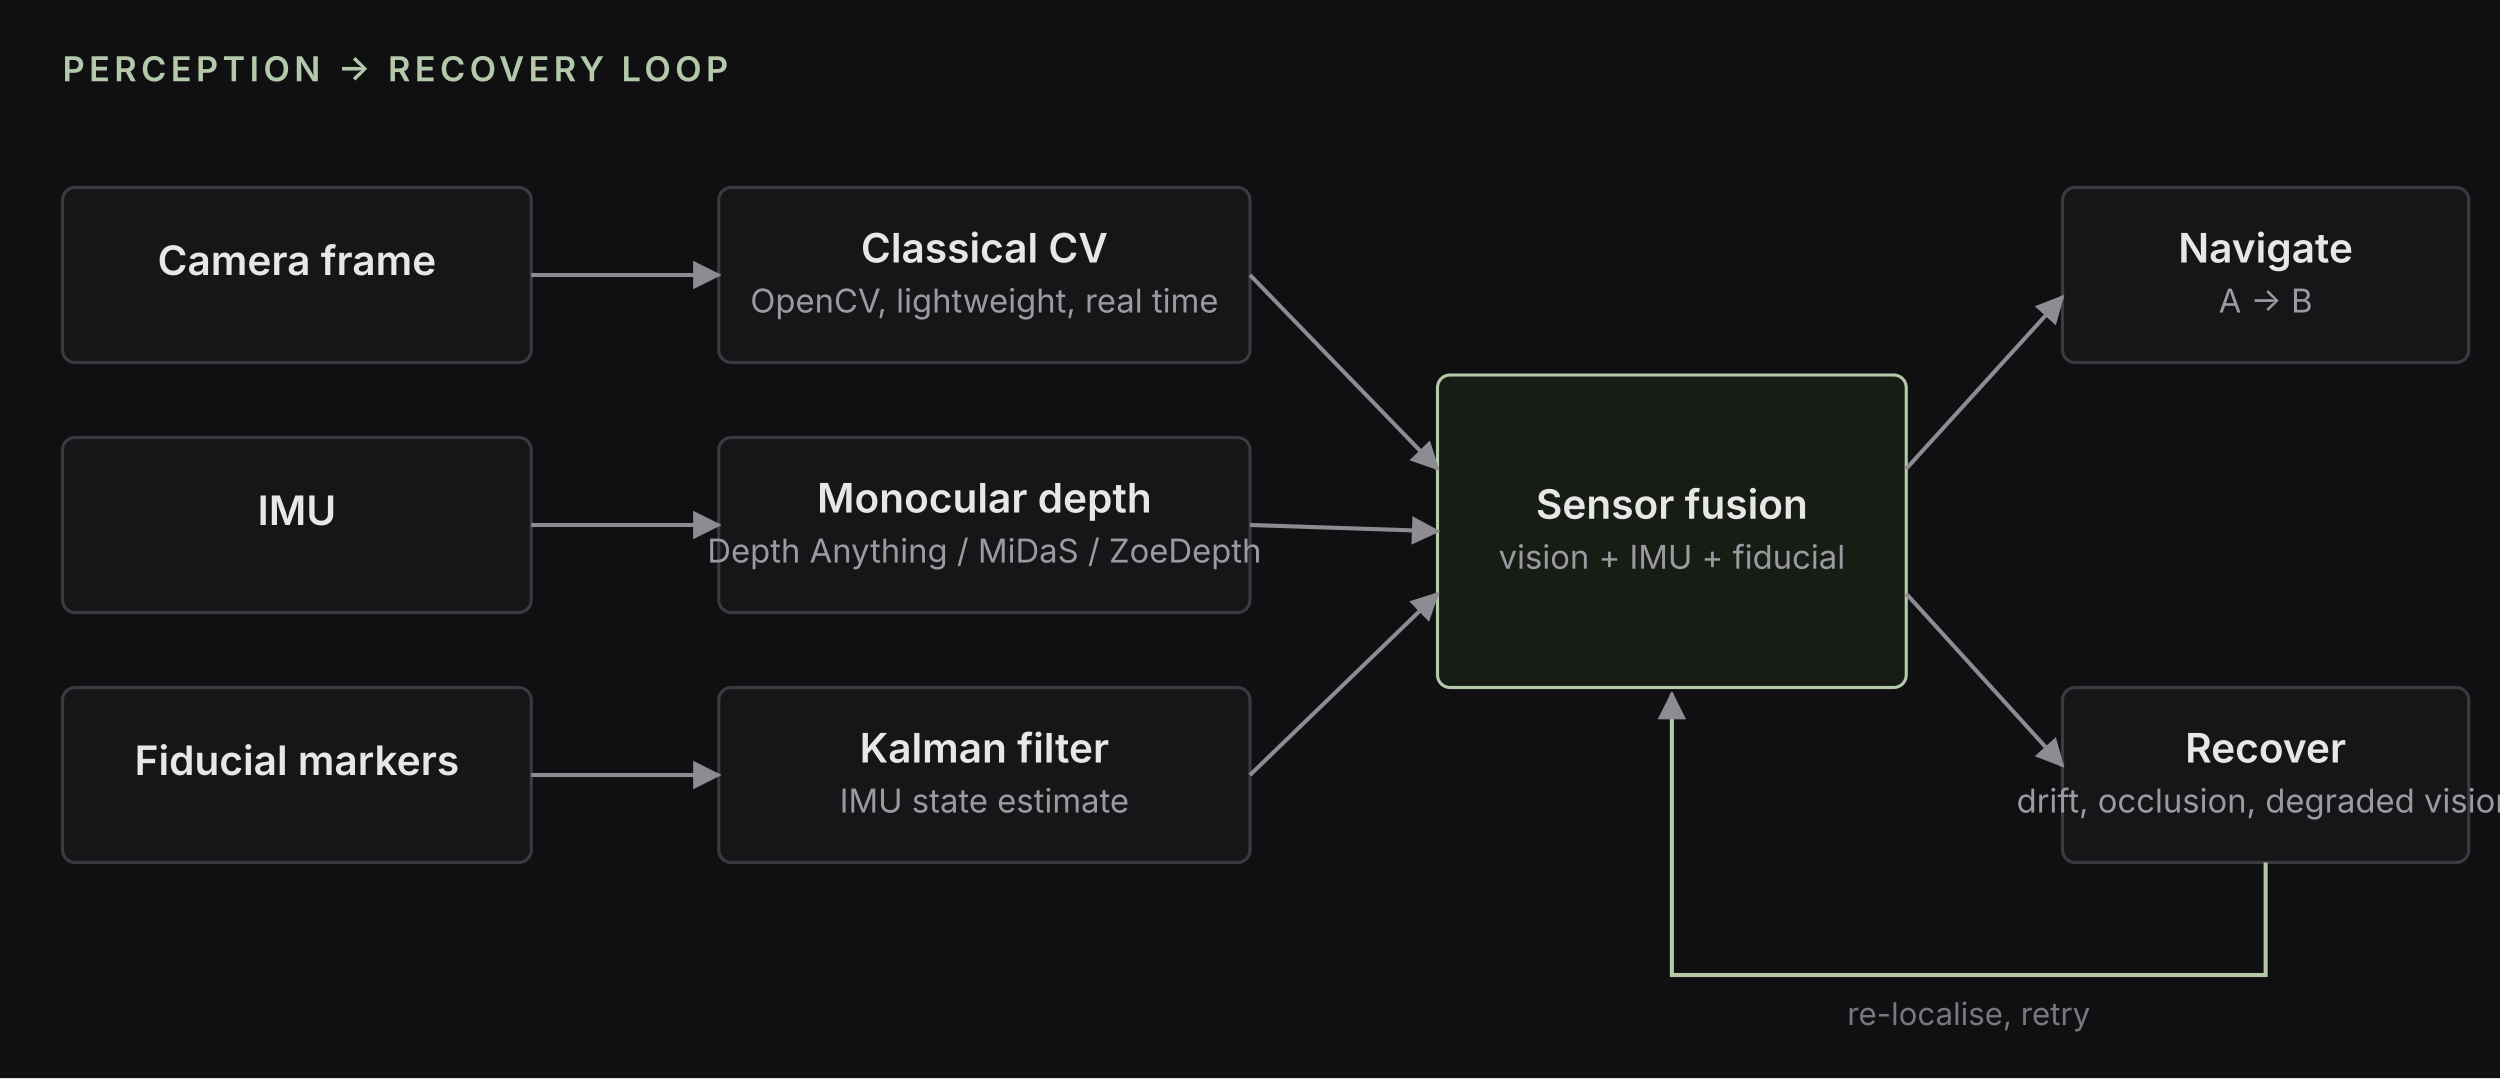
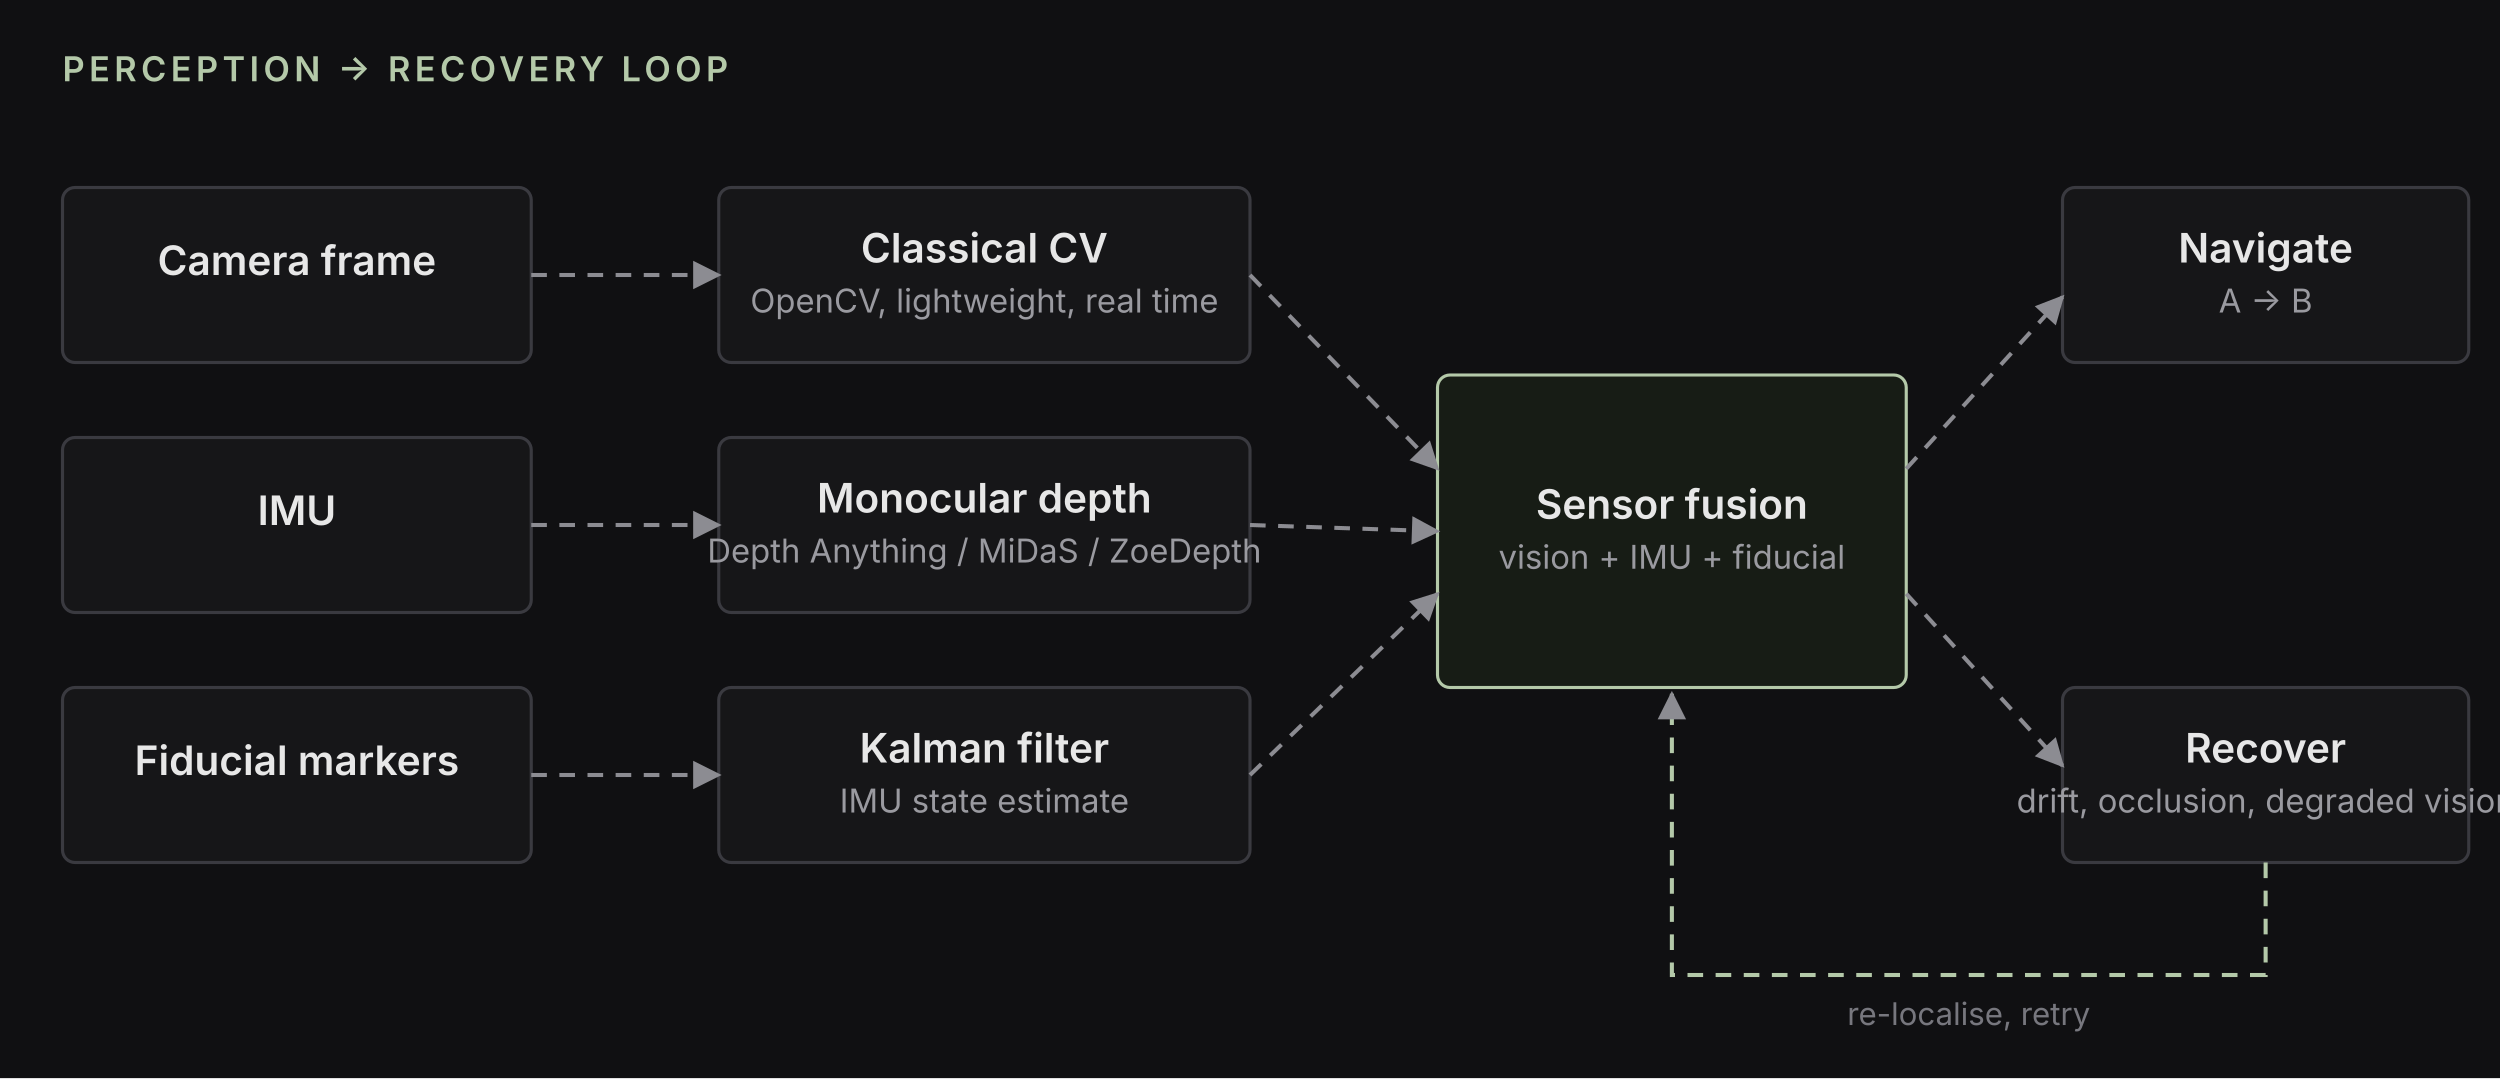
<svg xmlns="http://www.w3.org/2000/svg" viewBox="0 0 800 345" font-family="Inter,system-ui,sans-serif" role="img" aria-label="Sensor fusion and recovery loop">
+   <style>@keyframes d{to{stroke-dashoffset:-14}}line[marker-end],path[marker-end]{stroke-dasharray:5 4;animation:d 1.2s linear infinite}@media(prefers-reduced-motion:reduce){line[marker-end],path[marker-end]{animation:none}}</style>
  <defs>
    <marker id="a" viewBox="0 0 10 10" refX="9" refY="5" markerWidth="7" markerHeight="7" orient="auto">
      <path d="M0 0L10 5L0 10z" fill="#8c8c92" />
    </marker>
  </defs>
  <rect width="100%" height="100%" fill="#101012" />
  <text x="20" y="26" font-size="11" font-weight="600" letter-spacing="1.4" fill="#b4c9a9">PERCEPTION → RECOVERY LOOP</text>
  <rect x="20" y="60" width="150" height="56" rx="4" fill="#161618" stroke="#3a3a40" />
  <text x="95" y="88" text-anchor="middle" font-size="13" font-weight="600" fill="#e7e7e7">Camera frame</text>
  <rect x="20" y="140" width="150" height="56" rx="4" fill="#161618" stroke="#3a3a40" />
  <text x="95" y="168" text-anchor="middle" font-size="13" font-weight="600" fill="#e7e7e7">IMU</text>
  <rect x="20" y="220" width="150" height="56" rx="4" fill="#161618" stroke="#3a3a40" />
  <text x="95" y="248" text-anchor="middle" font-size="13" font-weight="600" fill="#e7e7e7">Fiducial markers</text>
  <rect x="230" y="60" width="170" height="56" rx="4" fill="#161618" stroke="#3a3a40" />
  <text x="315" y="84" text-anchor="middle" font-size="13" font-weight="600" fill="#e7e7e7">Classical CV</text>
  <text x="315" y="100" text-anchor="middle" font-size="10.5" fill="#9a9aa0">OpenCV, lightweight, real time</text>
  <rect x="230" y="140" width="170" height="56" rx="4" fill="#161618" stroke="#3a3a40" />
  <text x="315" y="164" text-anchor="middle" font-size="13" font-weight="600" fill="#e7e7e7">Monocular depth</text>
  <text x="315" y="180" text-anchor="middle" font-size="10.5" fill="#9a9aa0">Depth Anything / MiDaS / ZoeDepth</text>
  <rect x="230" y="220" width="170" height="56" rx="4" fill="#161618" stroke="#3a3a40" />
  <text x="315" y="244" text-anchor="middle" font-size="13" font-weight="600" fill="#e7e7e7">Kalman filter</text>
  <text x="315" y="260" text-anchor="middle" font-size="10.5" fill="#9a9aa0">IMU state estimate</text>
  <rect x="460" y="120" width="150" height="100" rx="4" fill="#171c15" stroke="#b4c9a9" />
  <text x="535" y="166" text-anchor="middle" font-size="13" font-weight="600" fill="#e7e7e7">Sensor fusion</text>
  <text x="535" y="182" text-anchor="middle" font-size="10.5" fill="#9a9aa0">vision + IMU + fiducial</text>
  <rect x="660" y="60" width="130" height="56" rx="4" fill="#161618" stroke="#3a3a40" />
  <text x="725" y="84" text-anchor="middle" font-size="13" font-weight="600" fill="#e7e7e7">Navigate</text>
  <text x="725" y="100" text-anchor="middle" font-size="10.5" fill="#9a9aa0">A → B</text>
  <rect x="660" y="220" width="130" height="56" rx="4" fill="#161618" stroke="#3a3a40" />
  <text x="725" y="244" text-anchor="middle" font-size="13" font-weight="600" fill="#e7e7e7">Recover</text>
  <text x="725" y="260" text-anchor="middle" font-size="10.5" fill="#9a9aa0">drift, occlusion, degraded vision</text>
  <line x1="170" y1="88" x2="230" y2="88" stroke="#8c8c92" stroke-width="1.3" marker-end="url(#a)" />
  <line x1="170" y1="168" x2="230" y2="168" stroke="#8c8c92" stroke-width="1.3" marker-end="url(#a)" />
  <line x1="170" y1="248" x2="230" y2="248" stroke="#8c8c92" stroke-width="1.3" marker-end="url(#a)" />
  <line x1="400" y1="88" x2="460" y2="150" stroke="#8c8c92" stroke-width="1.3" marker-end="url(#a)" />
  <line x1="400" y1="168" x2="460" y2="170" stroke="#8c8c92" stroke-width="1.3" marker-end="url(#a)" />
  <line x1="400" y1="248" x2="460" y2="190" stroke="#8c8c92" stroke-width="1.3" marker-end="url(#a)" />
  <line x1="610" y1="150" x2="660" y2="95" stroke="#8c8c92" stroke-width="1.3" marker-end="url(#a)" />
  <line x1="610" y1="190" x2="660" y2="245" stroke="#8c8c92" stroke-width="1.3" marker-end="url(#a)" />
  <path d="M725 276 V312 H535 V222" fill="none" stroke="#b4c9a9" stroke-width="1.3" marker-end="url(#a)" />
  <text x="630" y="328" text-anchor="middle" font-size="10" fill="#77777e">re-localise, retry</text>
</svg>
